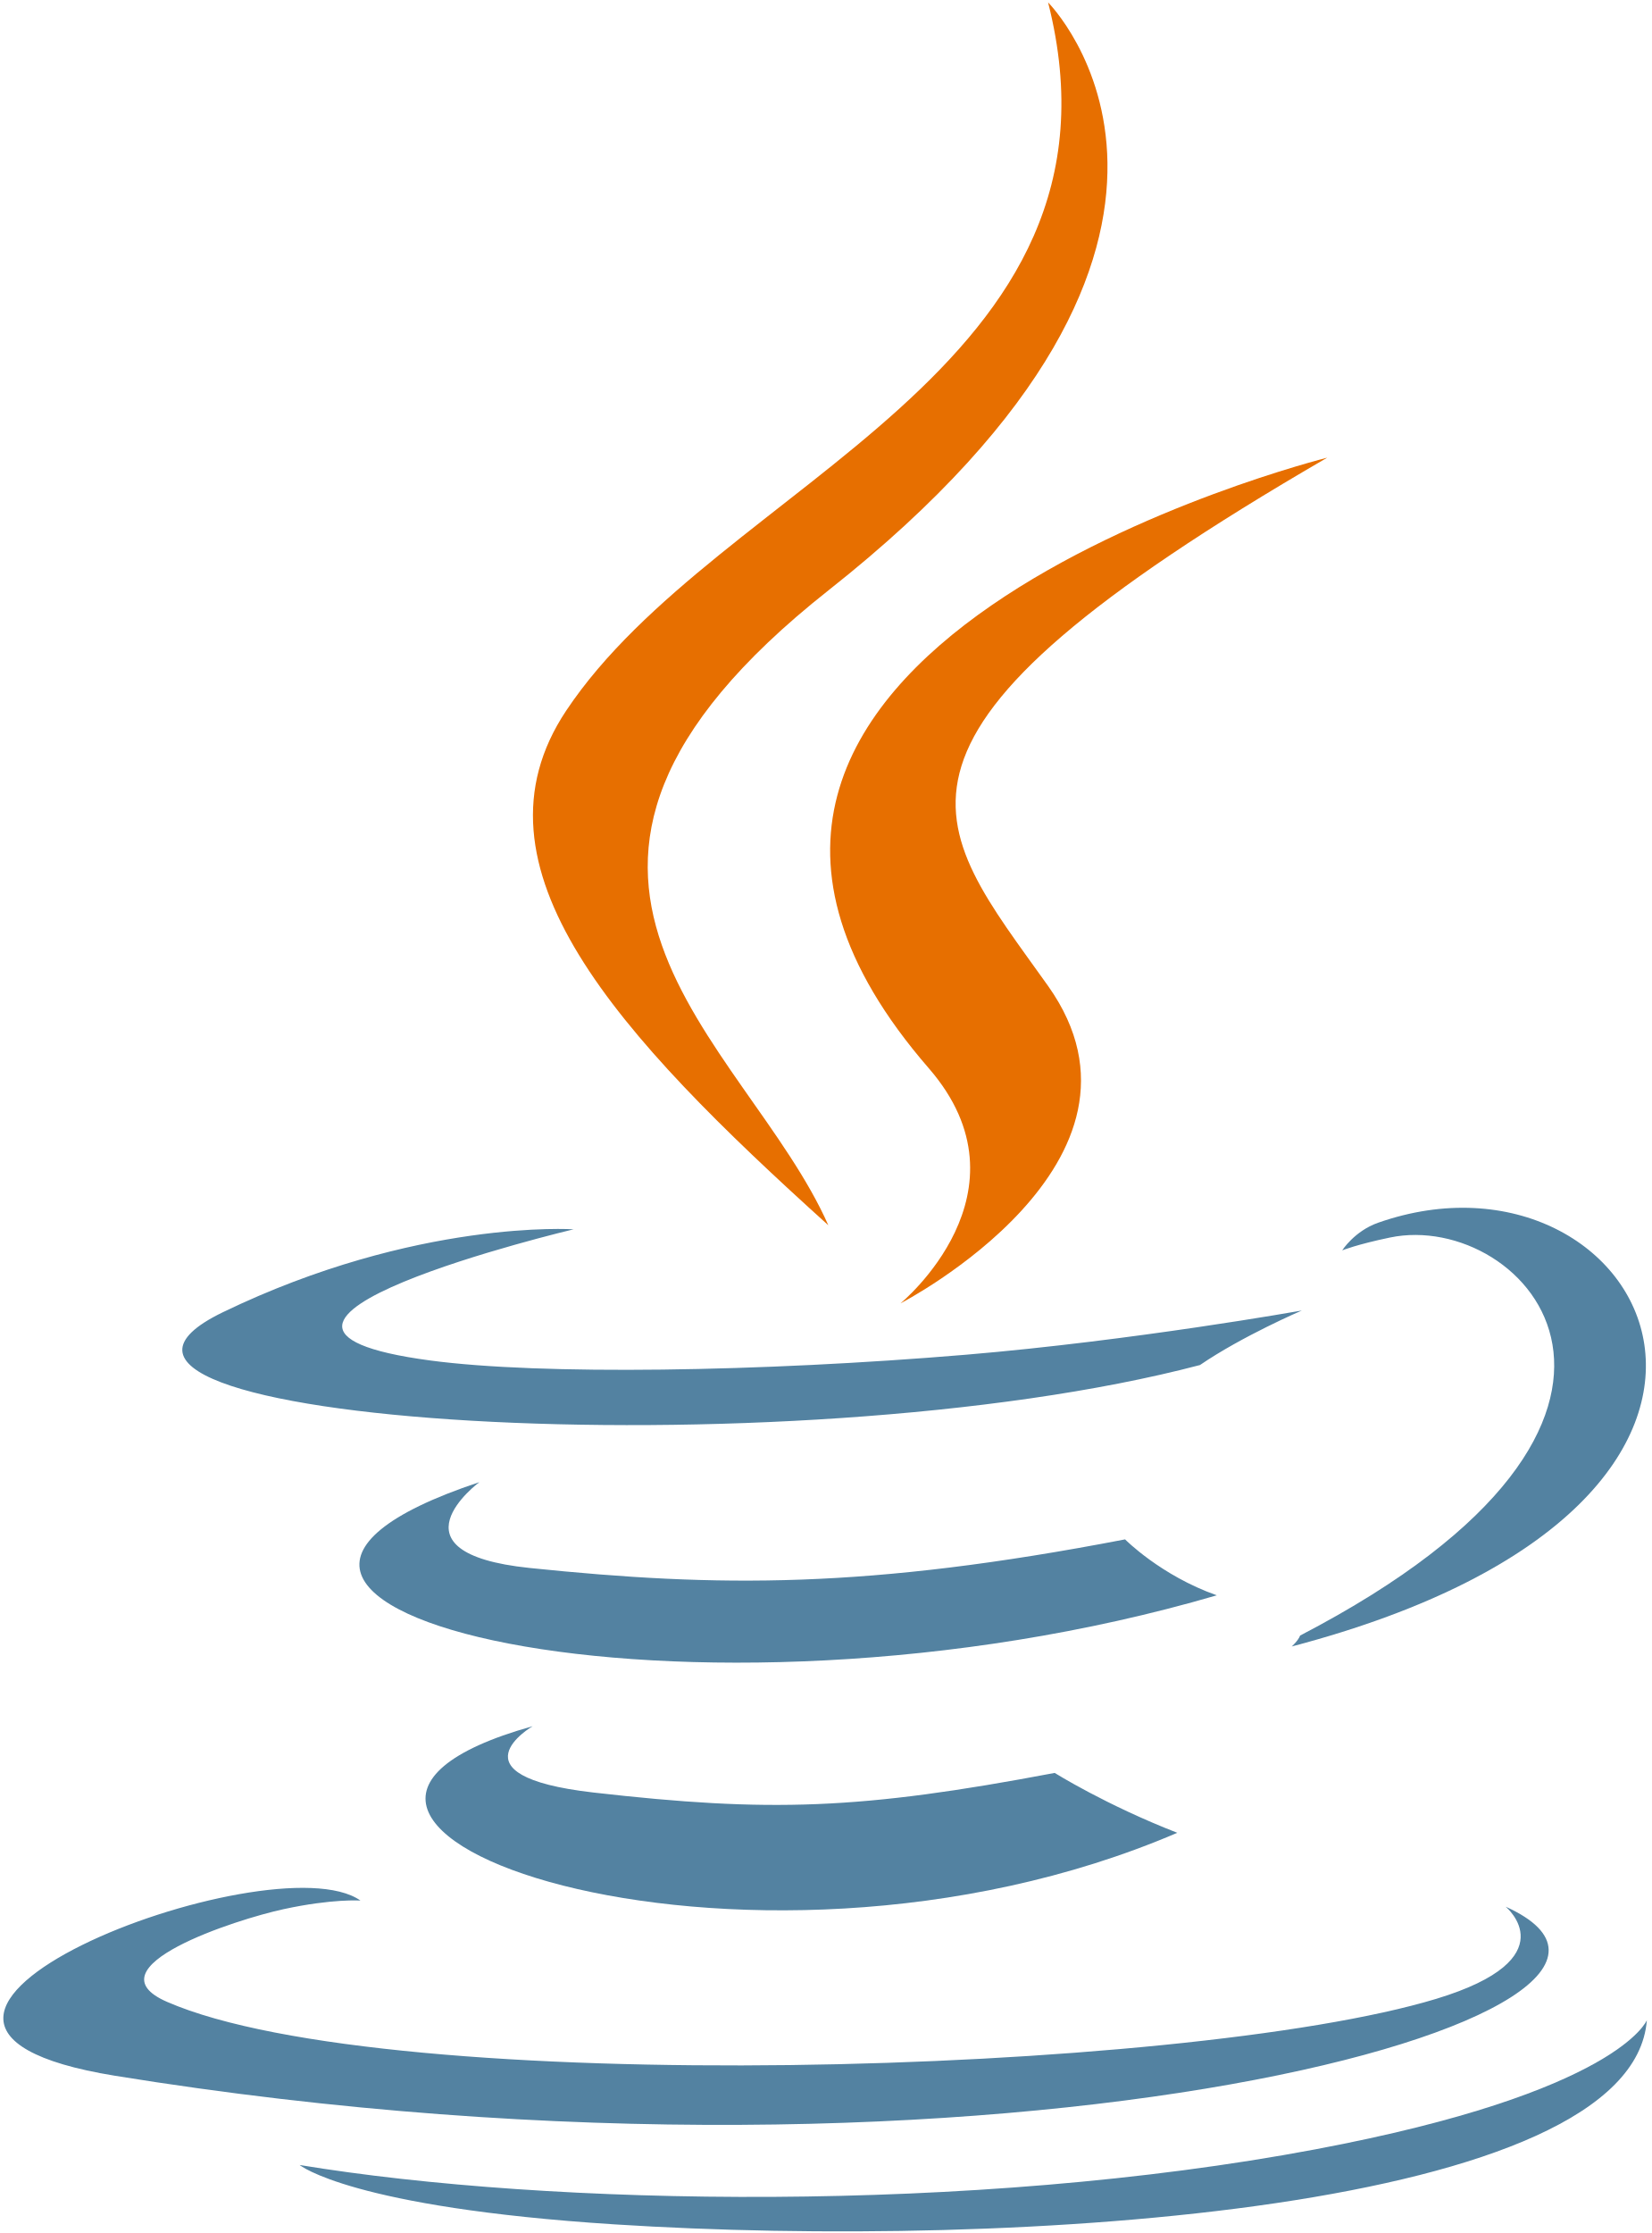
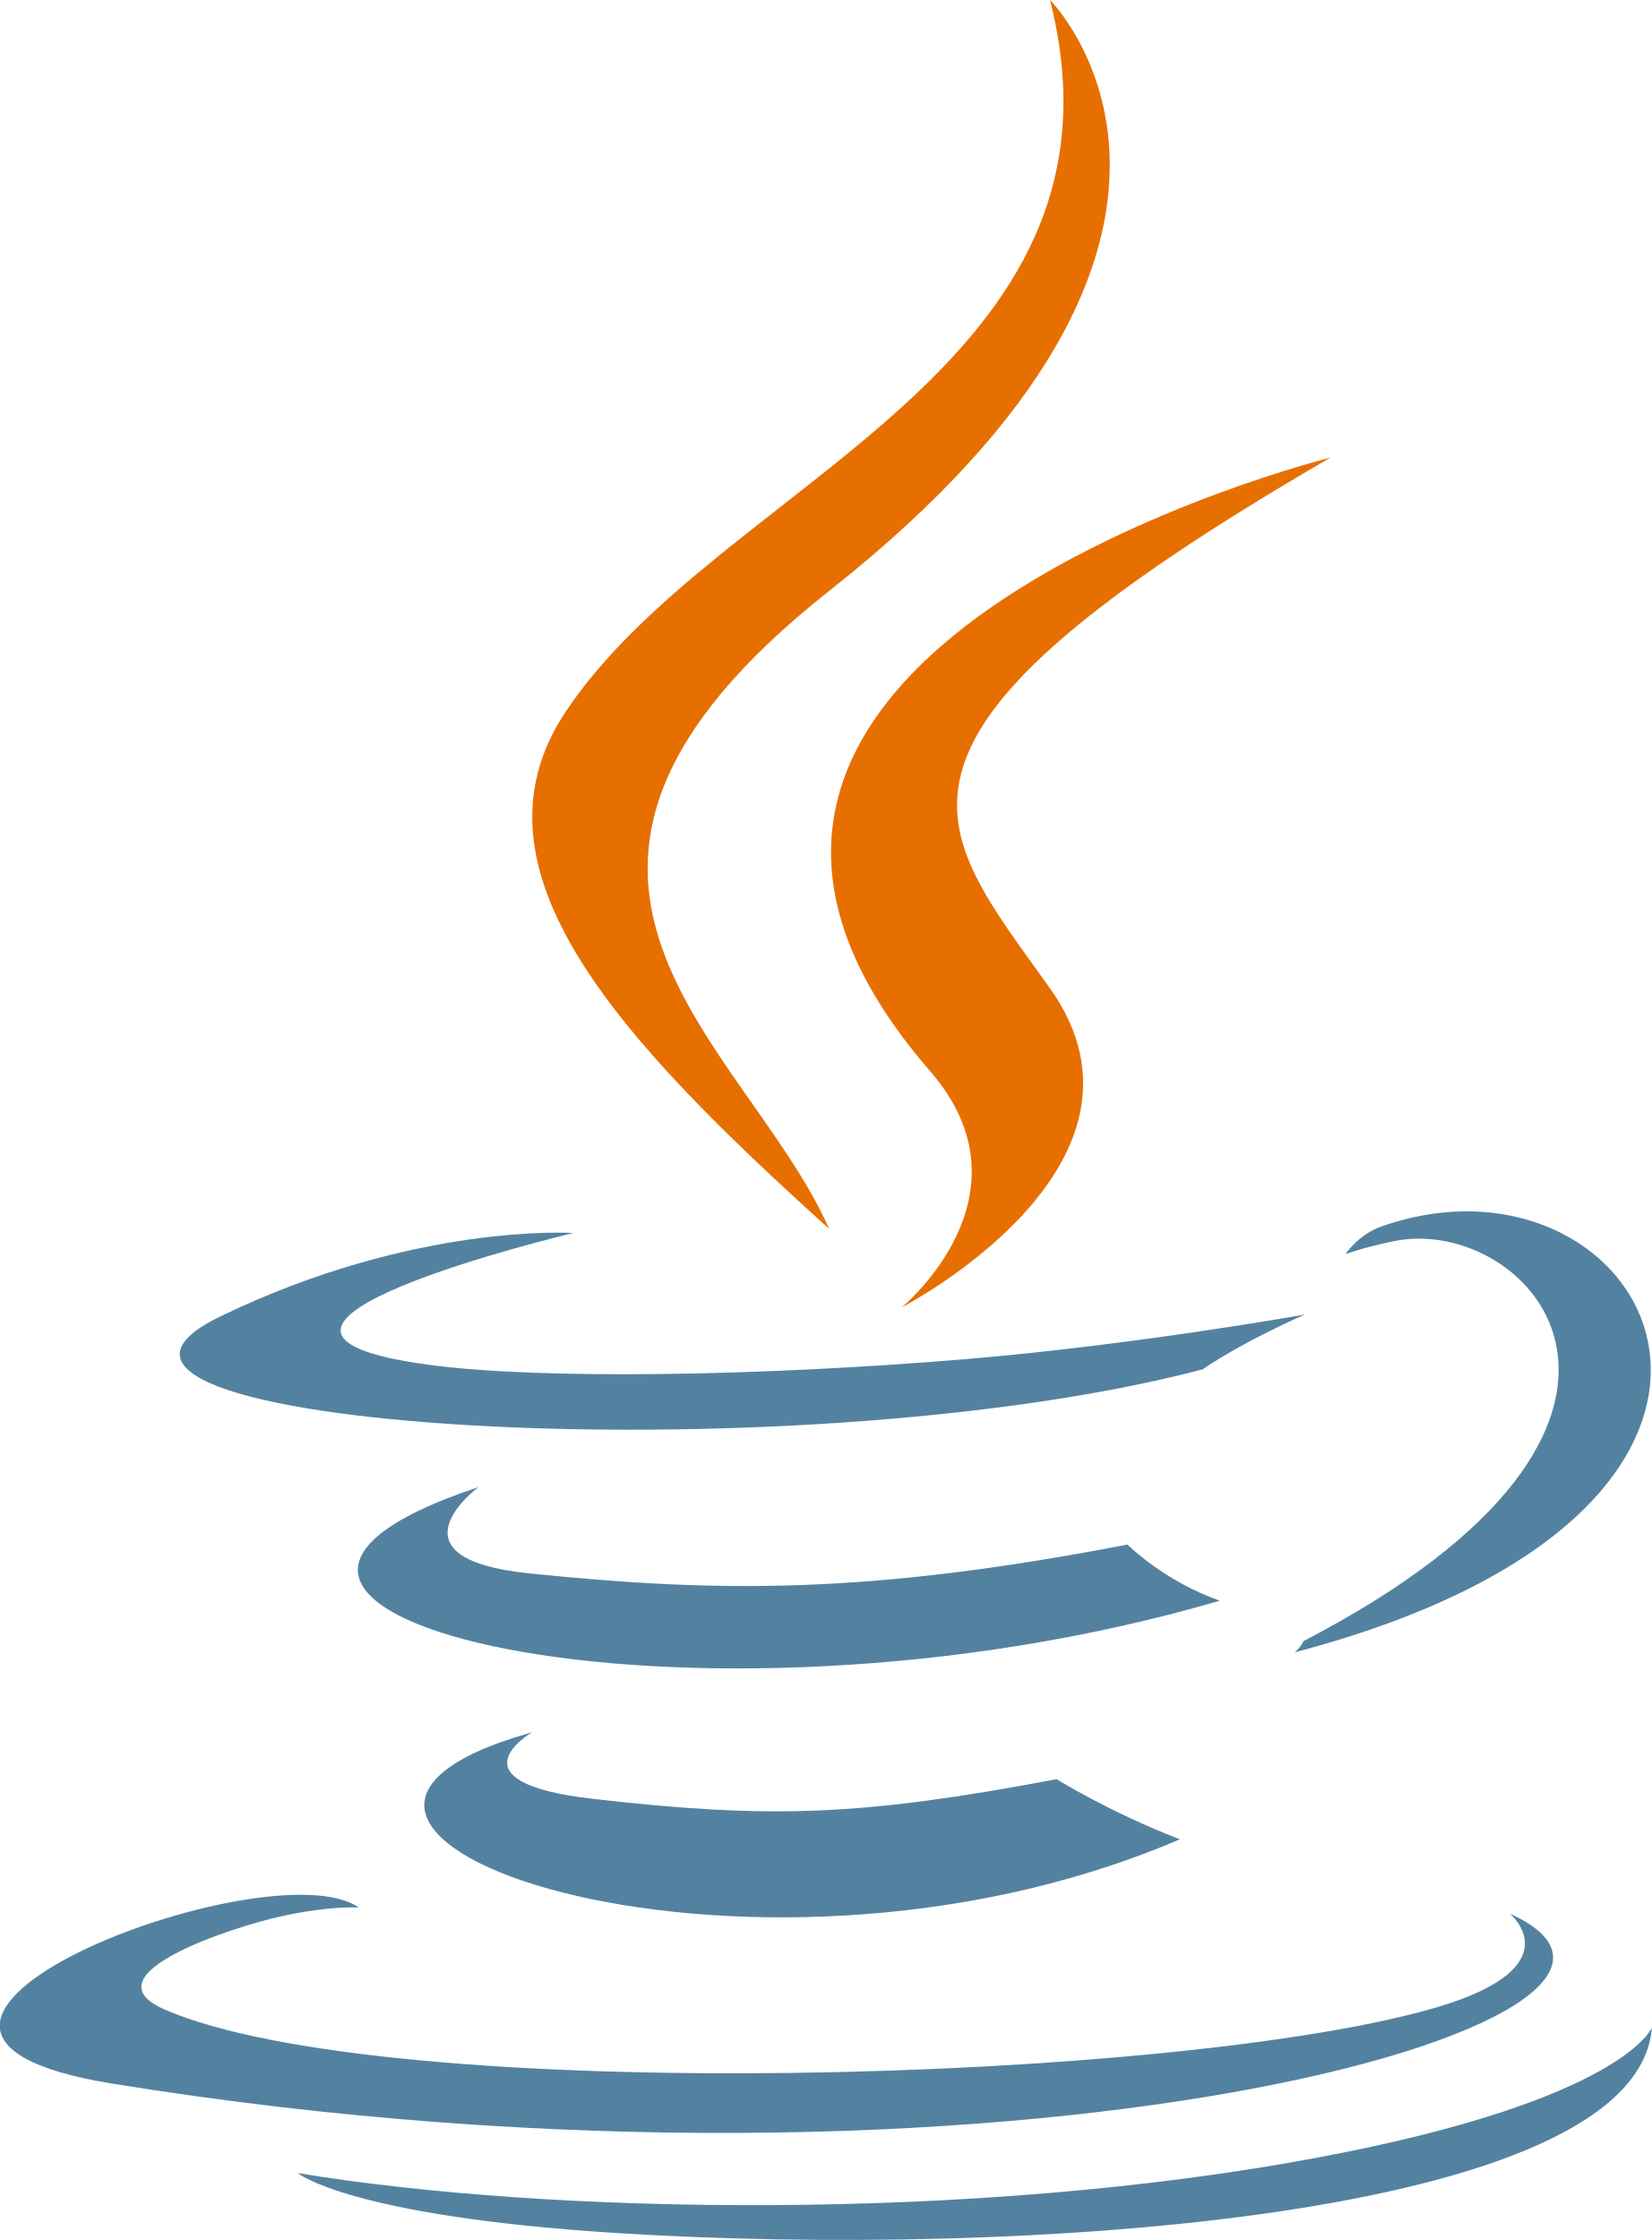
- <svg xmlns="http://www.w3.org/2000/svg" width="1850" height="2500" viewBox="0 0 256 346" preserveAspectRatio="xMinYMin meet">
-   <path d="M82.554 267.473s-13.198 7.675 9.393 10.272c27.369 3.122 41.356 2.675 71.517-3.034 0 0 7.93 4.972 19.003 9.279-67.611 28.977-153.019-1.679-99.913-16.517M74.292 229.659s-14.803 10.958 7.805 13.296c29.236 3.016 52.324 3.263 92.276-4.43 0 0 5.526 5.602 14.215 8.666-81.747 23.904-172.798 1.885-114.296-17.532" fill="#5382A1" />
-   <path d="M143.942 165.515c16.66 19.18-4.377 36.44-4.377 36.44s42.301-21.837 22.874-49.183c-18.144-25.5-32.059-38.172 43.268-81.858 0 0-118.238 29.53-61.765 94.6" fill="#E76F00" />
-   <path d="M233.364 295.442s9.767 8.047-10.757 14.273c-39.026 11.823-162.432 15.393-196.714.471-12.323-5.36 10.787-12.8 18.056-14.362 7.581-1.644 11.914-1.337 11.914-1.337-13.705-9.655-88.583 18.957-38.034 27.15 137.853 22.356 251.292-10.066 215.535-26.195M88.9 190.48s-62.771 14.91-22.228 20.323c17.118 2.292 51.243 1.774 83.03-.89 25.978-2.19 52.063-6.85 52.063-6.85s-9.16 3.923-15.787 8.448c-63.744 16.765-186.886 8.966-151.435-8.183 29.981-14.492 54.358-12.848 54.358-12.848M201.506 253.422c64.8-33.672 34.839-66.03 13.927-61.67-5.126 1.066-7.411 1.99-7.411 1.99s1.903-2.98 5.537-4.27c41.37-14.545 73.187 42.897-13.355 65.647 0 .001 1.003-.895 1.302-1.697" fill="#5382A1" />
-   <path d="M162.439.371s35.887 35.9-34.037 91.101c-56.071 44.282-12.786 69.53-.023 98.377-32.73-29.53-56.75-55.526-40.635-79.72C111.395 74.612 176.918 57.393 162.439.37" fill="#E76F00" />
-   <path d="M95.268 344.665c62.199 3.982 157.712-2.209 159.974-31.64 0 0-4.348 11.158-51.404 20.018-53.088 9.99-118.564 8.824-157.399 2.421.001 0 7.95 6.58 48.83 9.201" fill="#5382A1" />
+ <svg xmlns="http://www.w3.org/2000/svg" version="1.1" id="Layer_1" x="0px" y="0px" viewBox="0 0 90.63 122.88" style="enable-background:new 0 0 90.63 122.88" xml:space="preserve">
+   <style type="text/css">.st0{fill-rule:evenodd;clip-rule:evenodd;fill:#5382A1;} .st1{fill-rule:evenodd;clip-rule:evenodd;fill:#E76F00;}</style>
+   <g>
+     <path class="st0" d="M29.19,95.03c0,0-4.7,2.73,3.34,3.65c9.74,1.11,14.71,0.95,25.44-1.08c0,0,2.82,1.77,6.76,3.3 C40.68,111.22,10.29,100.31,29.19,95.03L29.19,95.03z" />
+     <path class="st0" d="M26.25,81.58c0,0-5.27,3.9,2.78,4.73c10.4,1.07,18.62,1.16,32.83-1.58c0,0,1.97,1.99,5.06,3.08 C37.83,96.32,5.43,88.48,26.25,81.58L26.25,81.58z" />
+     <path class="st1" d="M51.03,58.76c5.93,6.82-1.56,12.96-1.56,12.96s15.05-7.77,8.14-17.5C51.15,45.15,46.2,40.64,73,25.1 C73,25.1,30.94,35.6,51.03,58.76L51.03,58.76z" />
+     <path class="st0" d="M82.84,104.98c0,0,3.47,2.86-3.83,5.08c-13.88,4.21-57.79,5.48-69.99,0.17c-4.38-1.91,3.84-4.55,6.42-5.11 c2.7-0.59,4.24-0.48,4.24-0.48c-4.88-3.43-31.52,6.74-13.53,9.66C55.2,122.25,95.56,110.72,82.84,104.98L82.84,104.98z" />
+     <path class="st0" d="M31.45,67.64c0,0-22.33,5.3-7.91,7.23c6.09,0.82,18.23,0.63,29.54-0.32c9.24-0.78,18.52-2.44,18.52-2.44 s-3.26,1.4-5.62,3.01c-22.68,5.96-66.49,3.19-53.88-2.91C22.77,67.05,31.45,67.64,31.45,67.64L31.45,67.64z" />
+     <path class="st0" d="M71.51,90.03c23.05-11.98,12.39-23.49,4.95-21.94c-1.82,0.38-2.64,0.71-2.64,0.71s0.68-1.06,1.97-1.52 c14.72-5.17,26.04,15.26-4.75,23.36C71.05,90.64,71.4,90.32,71.51,90.03L71.51,90.03z" />
+     <path class="st1" d="M57.61,0c0,0,12.77,12.77-12.11,32.41c-19.95,15.75-4.55,24.74-0.01,35C33.85,56.91,25.3,47.66,31.03,39.05 C39.45,26.41,62.76,20.29,57.61,0L57.61,0z" />
+     <path class="st0" d="M33.71,122.49c22.13,1.42,56.11-0.79,56.92-11.26c0,0-1.55,3.97-18.29,7.12c-18.89,3.55-42.18,3.14-56,0.86 C16.34,119.22,19.17,121.56,33.71,122.49L33.71,122.49z" />
+   </g>
</svg>
